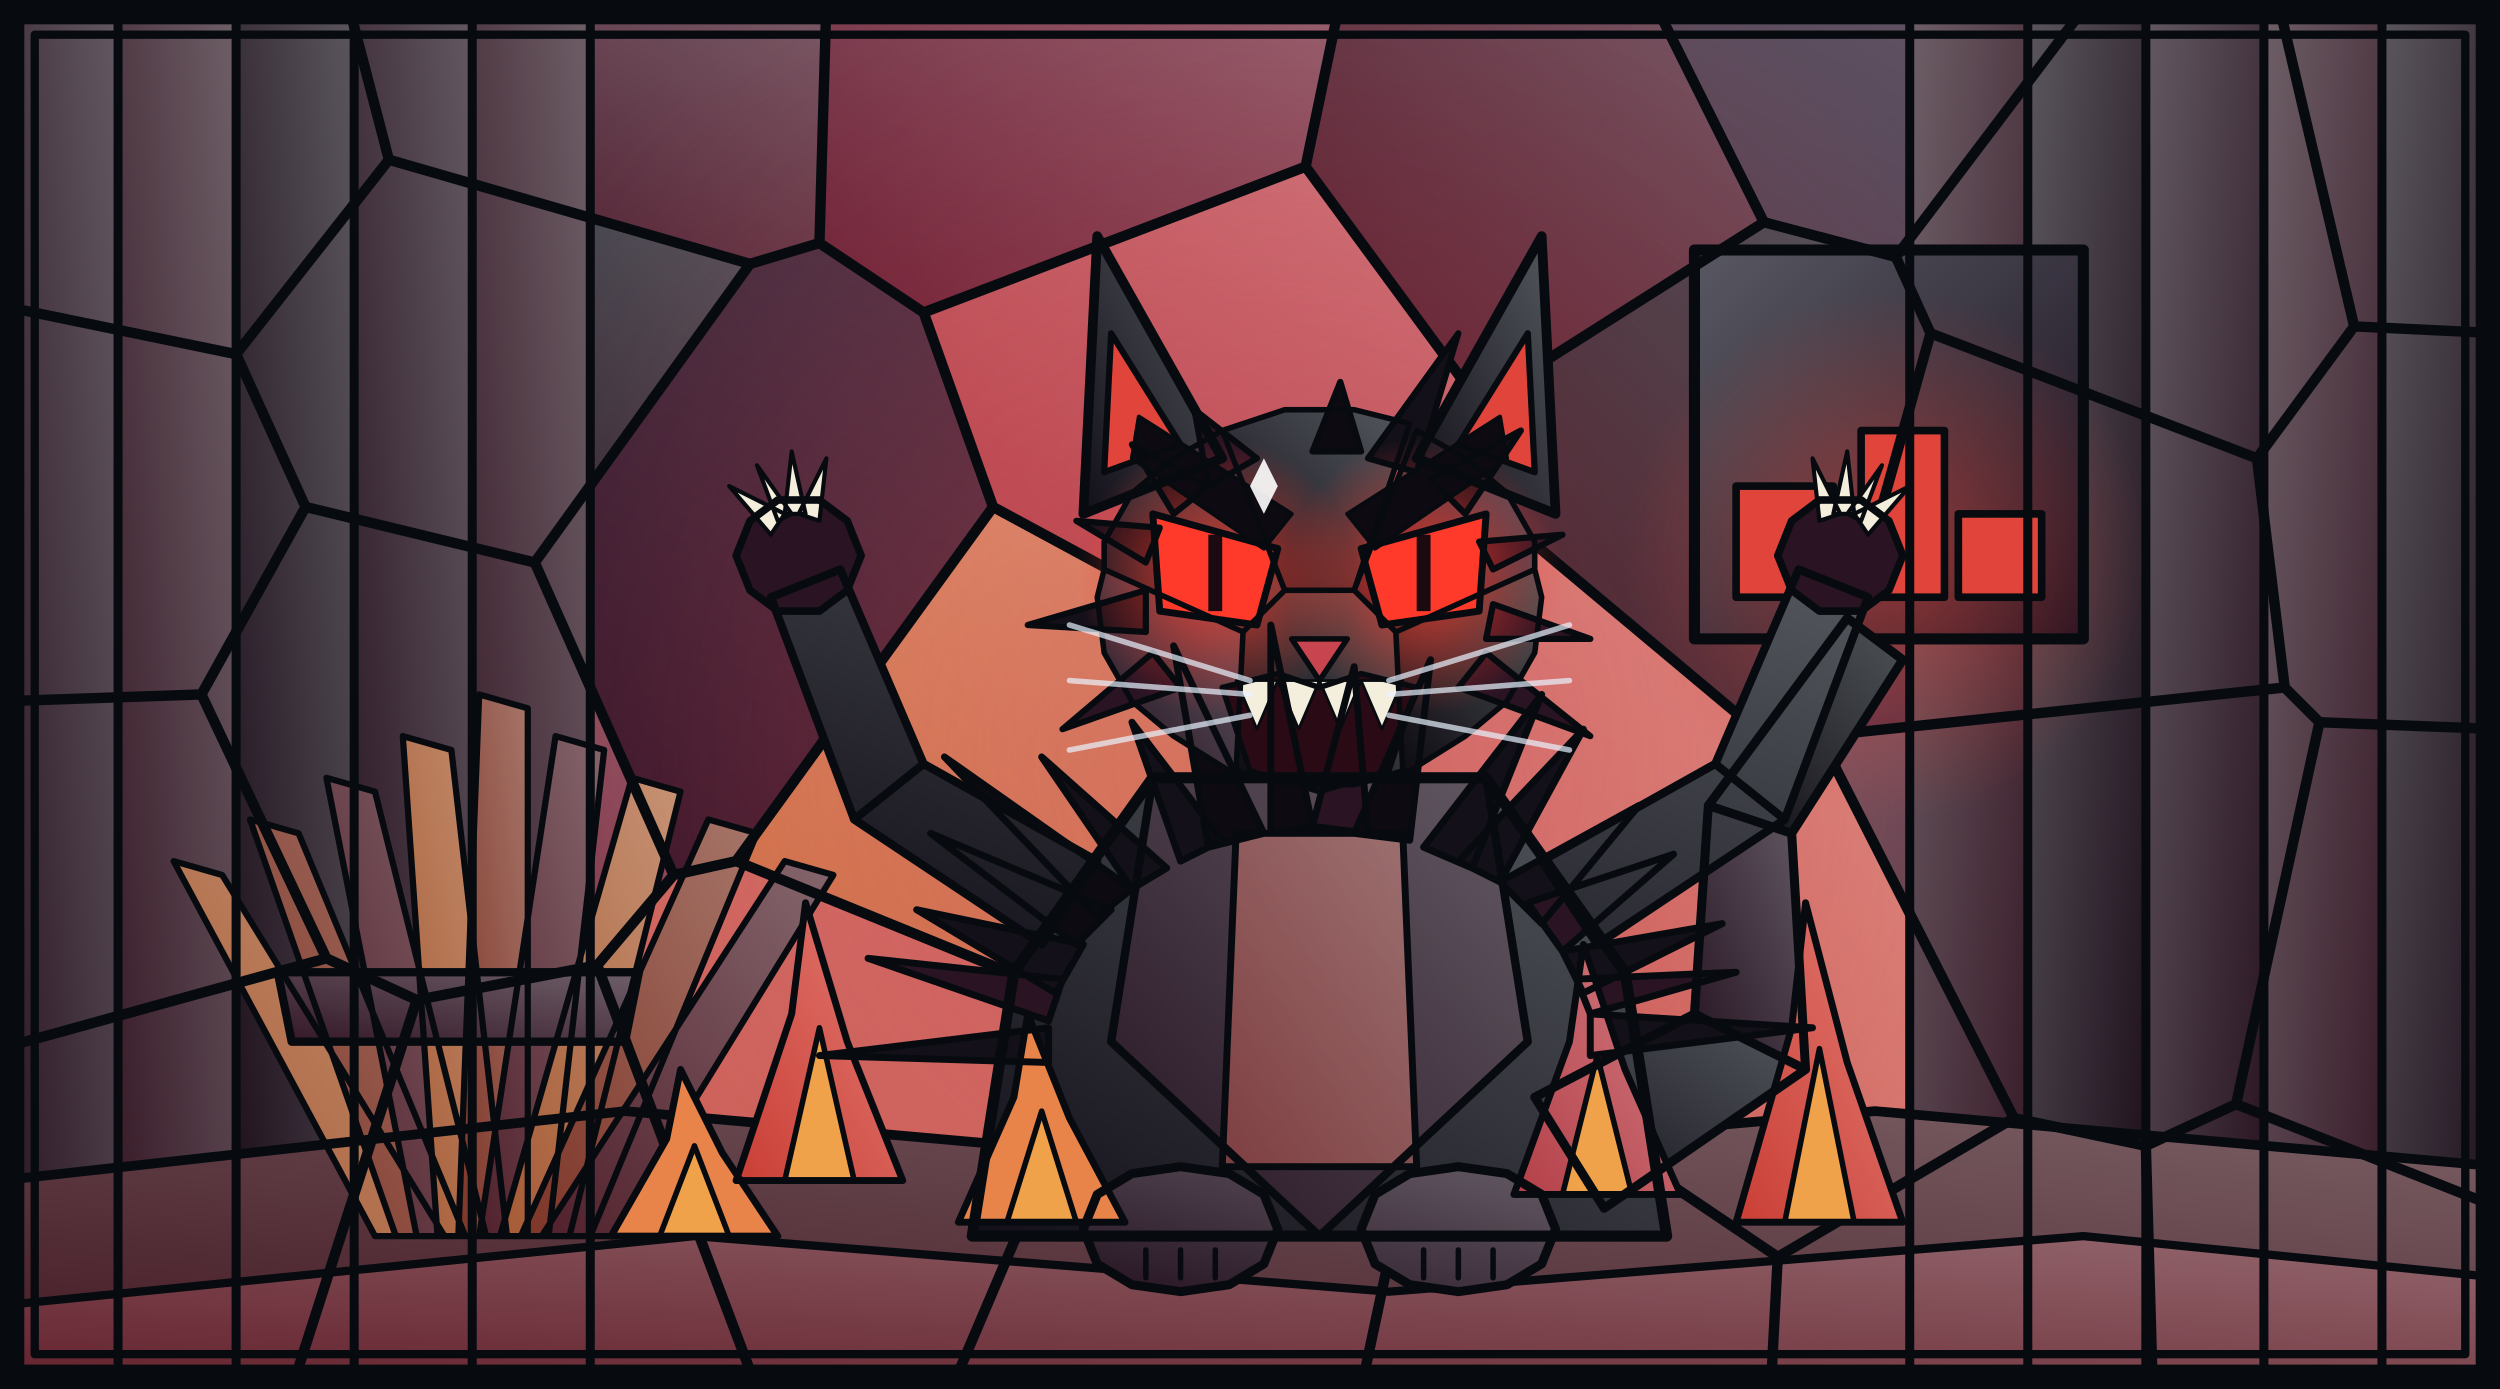
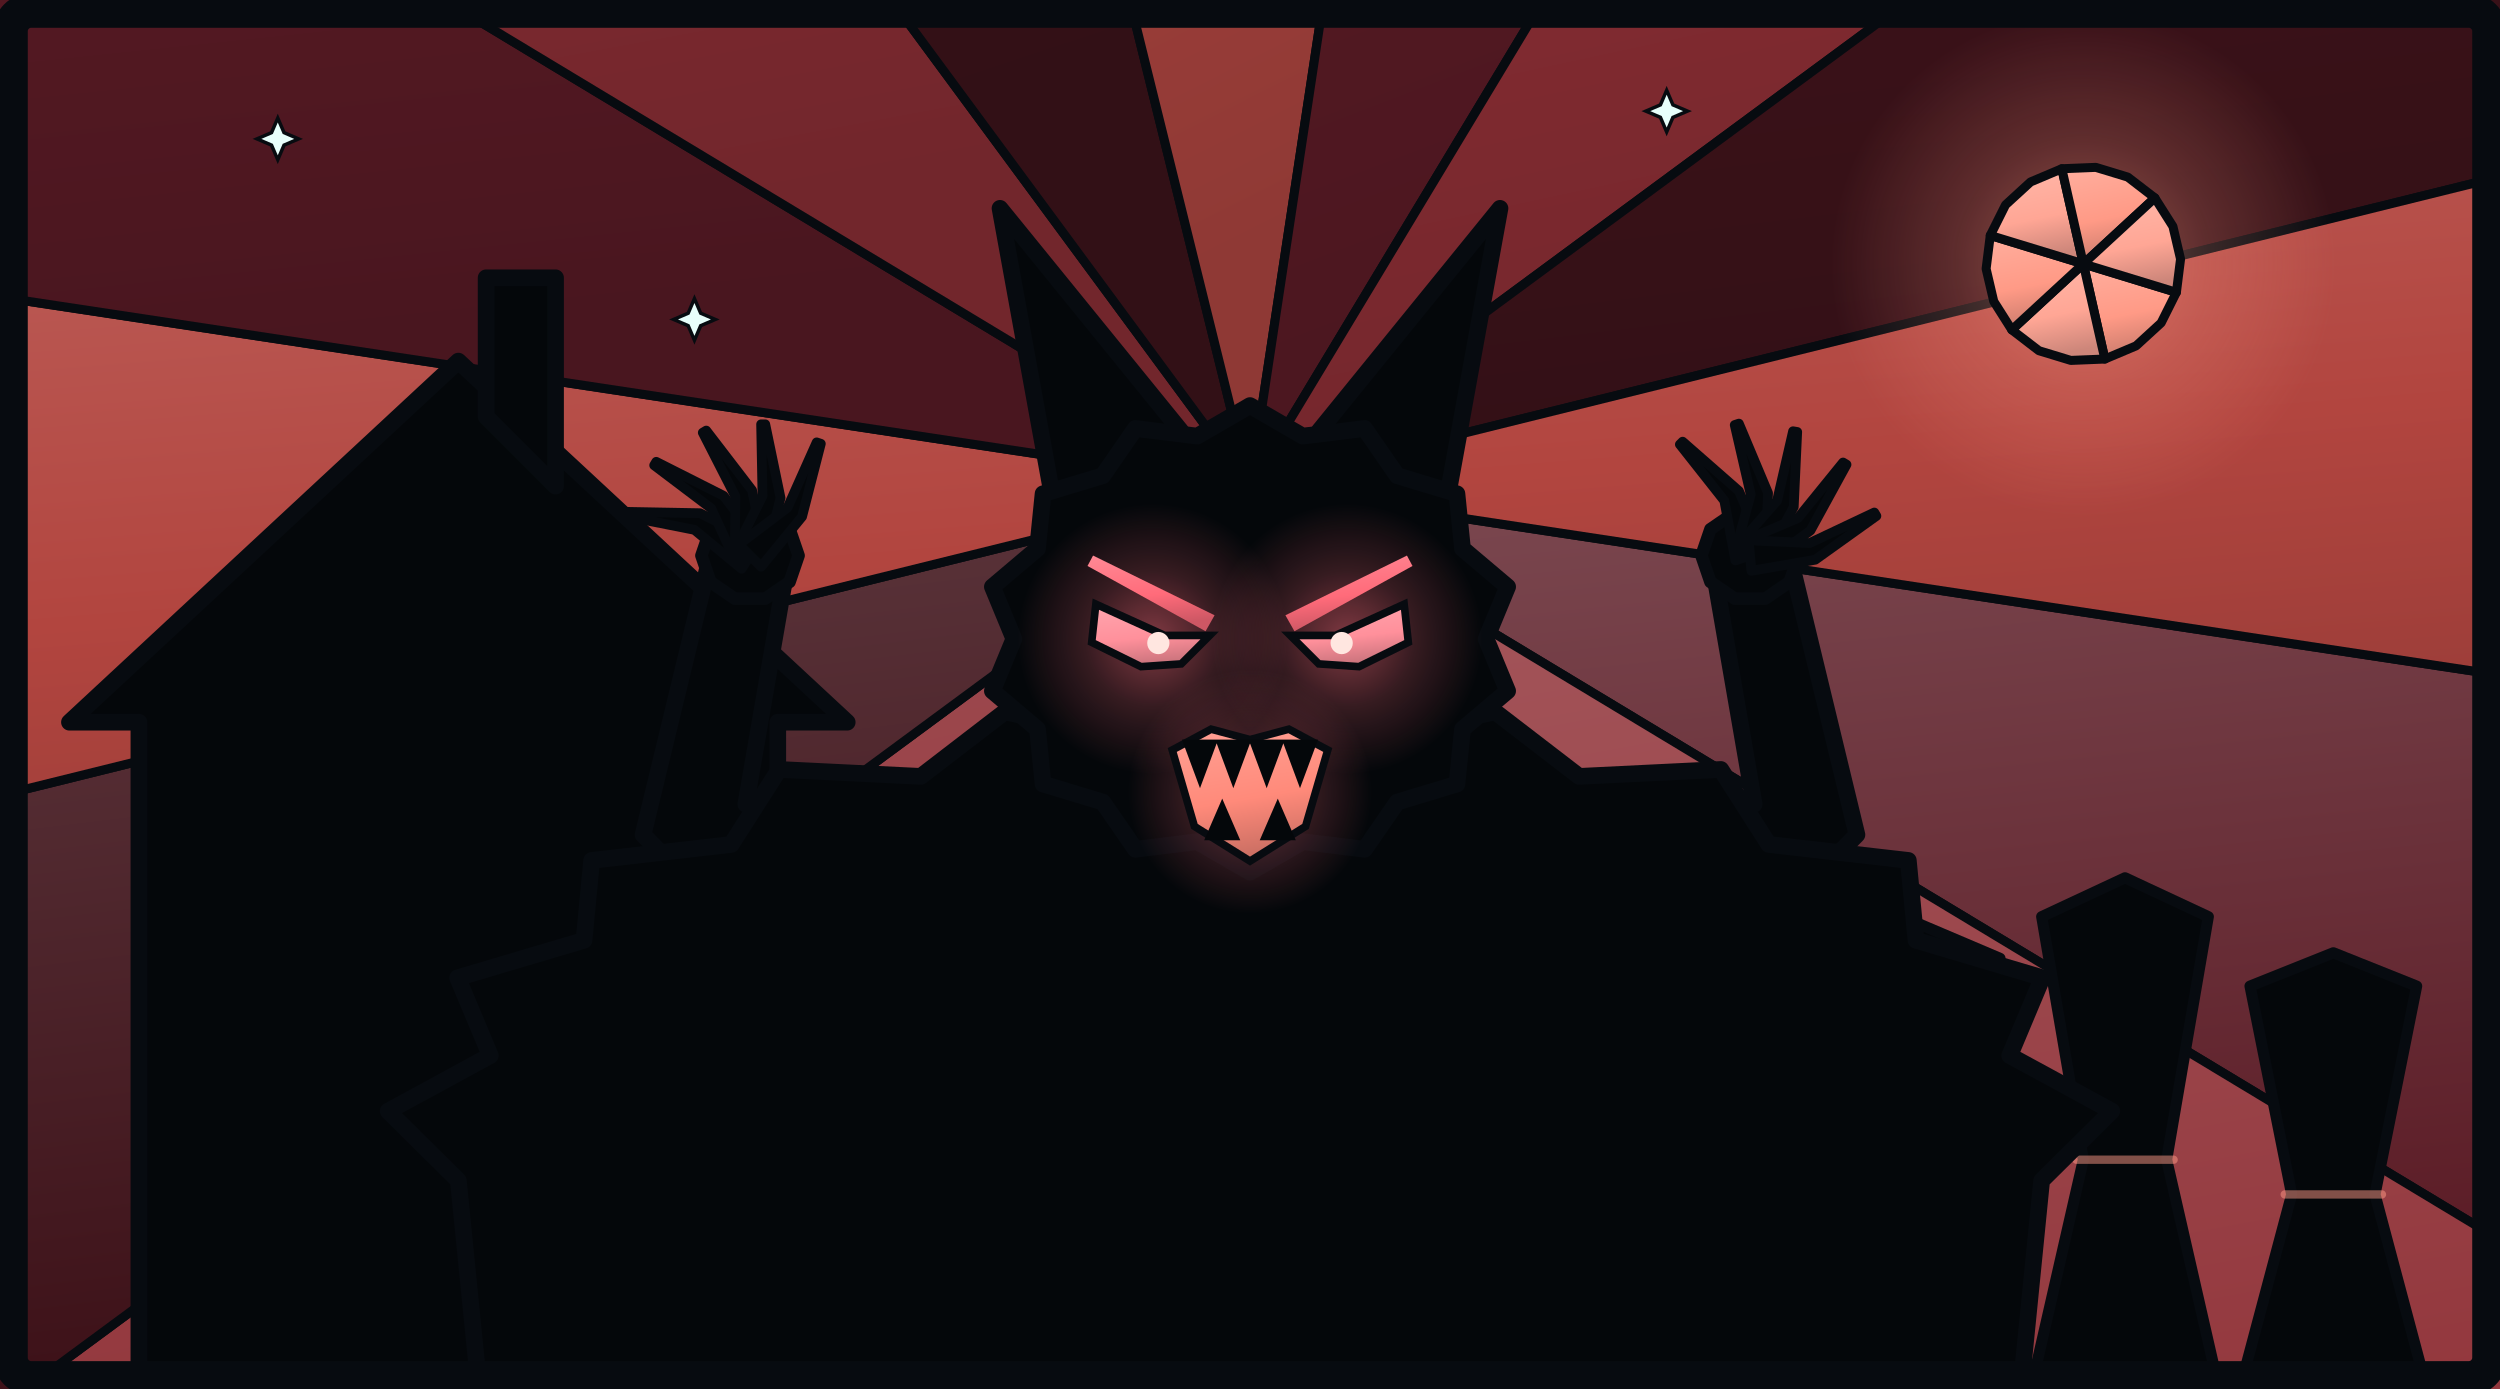
<svg xmlns="http://www.w3.org/2000/svg" viewBox="0 0 360 200">
  <defs>
-     <linearGradient id="o1" x1="0" y1="1" x2="1" y2="0">
-       <stop offset="0" stop-color="#D17844" />
-       <stop offset="1" stop-color="#E8A97F" />
+     <linearGradient id="g1" x1="0" y1="0" x2="0.2" y2="1">
+       <stop offset="0" stop-color="#7B4850" />
+       <stop offset="0.6" stop-color="#5A1A24" />
+       <stop offset="1" stop-color="#49161F" />
    </linearGradient>
-     <linearGradient id="o2" x1="1" y1="1" x2="0" y2="0">
-       <stop offset="0" stop-color="#260D23" />
-       <stop offset="1" stop-color="#635666" />
+     <linearGradient id="g2" x1="0" y1="0" x2="0.2" y2="1">
+       <stop offset="0" stop-color="#A5585D" />
+       <stop offset="0.6" stop-color="#8E2E34" />
+       <stop offset="1" stop-color="#72262C" />
    </linearGradient>
-     <linearGradient id="o3" x1="0" y1="1" x2="1" y2="0">
-       <stop offset="0" stop-color="#431325" />
-       <stop offset="1" stop-color="#795A67" />
+     <linearGradient id="g3" x1="0" y1="0" x2="0.2" y2="1">
+       <stop offset="0" stop-color="#654147" />
+       <stop offset="0.6" stop-color="#3E1219" />
+       <stop offset="1" stop-color="#321016" />
    </linearGradient>
-     <linearGradient id="o4" x1="0" y1="1" x2="1" y2="0">
-       <stop offset="0" stop-color="#631C32" />
-       <stop offset="1" stop-color="#936271" />
+     <linearGradient id="g4" x1="0" y1="0" x2="0.2" y2="1">
+       <stop offset="0" stop-color="#C16A65" />
+       <stop offset="0.6" stop-color="#B2453F" />
+       <stop offset="1" stop-color="#8F3935" />
    </linearGradient>
-     <linearGradient id="o5" x1="1" y1="1" x2="0" y2="0">
-       <stop offset="0" stop-color="#260F1E" />
-       <stop offset="1" stop-color="#635862" />
+     <radialGradient id="g5" cx="300" cy="38" r="36.4" gradientUnits="userSpaceOnUse">
+       <stop offset="0" stop-color="#FF9A86" stop-opacity="0.5" />
+       <stop offset="0.5" stop-color="#FF9A86" stop-opacity="0.2" />
+       <stop offset="1" stop-color="#FF9A86" stop-opacity="0.00" />
+     </radialGradient>
+     <linearGradient id="g6" x1="0" y1="0" x2="0.2" y2="1">
+       <stop offset="0" stop-color="#FFAE9E" />
+       <stop offset="0.6" stop-color="#FF9A86" />
+       <stop offset="1" stop-color="#CD7D6E" />
    </linearGradient>
-     <linearGradient id="o6" x1="0" y1="1" x2="1" y2="0">
-       <stop offset="0" stop-color="#120F1C" />
-       <stop offset="1" stop-color="#545860" />
+     <linearGradient id="g7" x1="0" y1="0" x2="0.2" y2="1">
+       <stop offset="0" stop-color="#FFB8AA" />
+       <stop offset="0.6" stop-color="#FFA695" />
+       <stop offset="1" stop-color="#CD867A" />
    </linearGradient>
-     <linearGradient id="o7" x1="0" y1="1" x2="1" y2="0">
-       <stop offset="0" stop-color="#260F1E" />
-       <stop offset="1" stop-color="#635862" />
+     <radialGradient id="g8" cx="180" cy="196" r="90" gradientUnits="userSpaceOnUse">
+       <stop offset="0" stop-color="#E07A5F" stop-opacity="0.6" />
+       <stop offset="0.5" stop-color="#E07A5F" stop-opacity="0.2" />
+       <stop offset="1" stop-color="#E07A5F" stop-opacity="0.00" />
+     </radialGradient>
+     <linearGradient id="g9" x1="0" y1="0" x2="0.2" y2="1">
+       <stop offset="0" stop-color="#F3A18B" />
+       <stop offset="0.6" stop-color="#F08A6E" />
+       <stop offset="1" stop-color="#C1705A" />
    </linearGradient>
-     <linearGradient id="o8" x1="0" y1="1" x2="1" y2="0">
-       <stop offset="0" stop-color="#260D23" />
-       <stop offset="1" stop-color="#635666" />
+     <linearGradient id="g10" x1="0" y1="0" x2="0.2" y2="1">
+       <stop offset="0" stop-color="#E6777F" />
+       <stop offset="0.6" stop-color="#E0555F" />
+       <stop offset="1" stop-color="#B4454E" />
    </linearGradient>
-     <linearGradient id="o9" x1="0" y1="1" x2="1" y2="0">
-       <stop offset="0" stop-color="#B43F48" />
-       <stop offset="1" stop-color="#D27D83" />
+     <linearGradient id="g11" x1="0" y1="0" x2="0.2" y2="1">
+       <stop offset="0" stop-color="#FFD4B9" />
+       <stop offset="0.6" stop-color="#FFC9A8" />
+       <stop offset="1" stop-color="#CDA289" />
    </linearGradient>
-     <linearGradient id="o10" x1="0" y1="1" x2="1" y2="0">
-       <stop offset="0" stop-color="#CA5C52" />
-       <stop offset="1" stop-color="#E2948A" />
+     <radialGradient id="g12" cx="166" cy="92" r="19.5" gradientUnits="userSpaceOnUse">
+       <stop offset="0" stop-color="#FF6B7A" stop-opacity="0.5" />
+       <stop offset="0.5" stop-color="#FF6B7A" stop-opacity="0.2" />
+       <stop offset="1" stop-color="#FF6B7A" stop-opacity="0.00" />
+     </radialGradient>
+     <linearGradient id="g13" x1="0" y1="0" x2="0.2" y2="1">
+       <stop offset="0" stop-color="#FFA6AF" />
+       <stop offset="0.6" stop-color="#FF909B" />
+       <stop offset="1" stop-color="#CD757E" />
    </linearGradient>
-     <linearGradient id="o11" x1="1" y1="1" x2="0" y2="0">
-       <stop offset="0" stop-color="#351323" />
-       <stop offset="1" stop-color="#6E5A66" />
+     <linearGradient id="g14" x1="0" y1="0" x2="0.2" y2="1">
+       <stop offset="0" stop-color="#FF8995" />
+       <stop offset="0.6" stop-color="#FF6B7A" />
+       <stop offset="1" stop-color="#CD5764" />
    </linearGradient>
-     <linearGradient id="o12" x1="1" y1="1" x2="0" y2="0">
-       <stop offset="0" stop-color="#120F1C" />
-       <stop offset="1" stop-color="#545860" />
-     </linearGradient>
-     <linearGradient id="o13" x1="1" y1="1" x2="0" y2="0">
-       <stop offset="0" stop-color="#431325" />
-       <stop offset="1" stop-color="#795A67" />
-     </linearGradient>
-     <linearGradient id="o14" x1="0" y1="1" x2="1" y2="0">
-       <stop offset="0" stop-color="#351323" />
-       <stop offset="1" stop-color="#6E5A66" />
-     </linearGradient>
-     <radialGradient id="o15" cx="0.5" cy="0.5" r="0.5">
-       <stop offset="0" stop-color="#C8454F" stop-opacity="0.5" />
-       <stop offset="0.55" stop-color="#C8454F" stop-opacity="0.23" />
-       <stop offset="1" stop-color="#C8454F" stop-opacity="0" />
+     <radialGradient id="g15" cx="194" cy="92" r="19.5" gradientUnits="userSpaceOnUse">
+       <stop offset="0" stop-color="#FF6B7A" stop-opacity="0.5" />
+       <stop offset="0.5" stop-color="#FF6B7A" stop-opacity="0.2" />
+       <stop offset="1" stop-color="#FF6B7A" stop-opacity="0.00" />
    </radialGradient>
-     <linearGradient id="o16" x1="0" y1="1" x2="1" y2="0">
-       <stop offset="0" stop-color="#26111E" />
-       <stop offset="1" stop-color="#635962" />
-     </linearGradient>
-     <linearGradient id="o17" x1="0" y1="1" x2="1" y2="0">
-       <stop offset="0" stop-color="#351825" />
-       <stop offset="1" stop-color="#6E5F67" />
-     </linearGradient>
-     <linearGradient id="o18" x1="0" y1="1" x2="1" y2="0">
-       <stop offset="0" stop-color="#1B0D19" />
-       <stop offset="1" stop-color="#5B565E" />
-     </linearGradient>
-     <linearGradient id="o19" x1="1" y1="1" x2="0" y2="0">
-       <stop offset="0" stop-color="#351825" />
-       <stop offset="1" stop-color="#6E5F67" />
-     </linearGradient>
-     <linearGradient id="o20" x1="1" y1="1" x2="0" y2="0">
-       <stop offset="0" stop-color="#1B0D19" />
-       <stop offset="1" stop-color="#5B565E" />
-     </linearGradient>
-     <linearGradient id="o21" x1="1" y1="1" x2="0" y2="0">
-       <stop offset="0" stop-color="#26111E" />
-       <stop offset="1" stop-color="#635962" />
-     </linearGradient>
-     <linearGradient id="o22" x1="1" y1="1" x2="0" y2="0">
-       <stop offset="0" stop-color="#190F1E" />
-       <stop offset="1" stop-color="#585862" />
-     </linearGradient>
-     <radialGradient id="o23" cx="0.5" cy="0.5" r="0.5">
-       <stop offset="0" stop-color="#E0443A" stop-opacity="0.55" />
-       <stop offset="0.55" stop-color="#E0443A" stop-opacity="0.25" />
-       <stop offset="1" stop-color="#E0443A" stop-opacity="0" />
+     <radialGradient id="g16" cx="180" cy="114" r="17.6" gradientUnits="userSpaceOnUse">
+       <stop offset="0" stop-color="#FF6B7A" stop-opacity="0.5" />
+       <stop offset="0.5" stop-color="#FF6B7A" stop-opacity="0.2" />
+       <stop offset="1" stop-color="#FF6B7A" stop-opacity="0.00" />
    </radialGradient>
-     <linearGradient id="o24" x1="0" y1="1" x2="1" y2="0">
-       <stop offset="0" stop-color="#431822" />
-       <stop offset="1" stop-color="#795F64" />
-     </linearGradient>
-     <linearGradient id="o25" x1="0" y1="1" x2="1" y2="0">
-       <stop offset="0" stop-color="#63212C" />
-       <stop offset="1" stop-color="#93666D" />
-     </linearGradient>
-     <linearGradient id="o26" x1="0" y1="1" x2="1" y2="0">
-       <stop offset="0" stop-color="#A65B35" />
-       <stop offset="1" stop-color="#C69274" />
-     </linearGradient>
-     <linearGradient id="o27" x1="0" y1="1" x2="1" y2="0">
-       <stop offset="0" stop-color="#7D3527" />
-       <stop offset="1" stop-color="#A67569" />
-     </linearGradient>
-     <linearGradient id="o28" x1="0" y1="1" x2="1" y2="0">
-       <stop offset="0" stop-color="#51212C" />
-       <stop offset="1" stop-color="#85666D" />
-     </linearGradient>
-     <linearGradient id="o29" x1="0" y1="1" x2="1" y2="0">
-       <stop offset="0" stop-color="#351827" />
-       <stop offset="1" stop-color="#6E5F69" />
-     </linearGradient>
-     <linearGradient id="o30" x1="0" y1="1" x2="1" y2="0">
-       <stop offset="0" stop-color="#120F19" />
-       <stop offset="1" stop-color="#54585E" />
-     </linearGradient>
-     <linearGradient id="o31" x1="0" y1="1" x2="1" y2="0">
-       <stop offset="0" stop-color="#261322" />
-       <stop offset="1" stop-color="#635A64" />
-     </linearGradient>
-     <linearGradient id="o32" x1="0" y1="1" x2="1" y2="0">
-       <stop offset="0" stop-color="#0D0A11" />
-       <stop offset="1" stop-color="#4F5458" />
-     </linearGradient>
-     <radialGradient id="o33" cx="0.5" cy="0.5" r="0.5">
-       <stop offset="0" stop-color="#FF3A2A" stop-opacity="0.8" />
-       <stop offset="0.55" stop-color="#FF3A2A" stop-opacity="0.36" />
-       <stop offset="1" stop-color="#FF3A2A" stop-opacity="0" />
-     </radialGradient>
-     <linearGradient id="o34" x1="0" y1="1" x2="1" y2="0">
-       <stop offset="0" stop-color="#CA3E35" />
-       <stop offset="1" stop-color="#E27C74" />
+     <linearGradient id="g17" x1="0" y1="0" x2="0.2" y2="1">
+       <stop offset="0" stop-color="#FFA195" />
+       <stop offset="0.6" stop-color="#FF8A7A" />
+       <stop offset="1" stop-color="#CD7064" />
    </linearGradient>
  </defs>
-   <rect width="360" height="200" fill="#070B10" />
-   <path fill="url(#o1)" d="M160,146 106,124 143,73 180,93 180,139Z" />
-   <path fill="url(#o2)" d="M301,0 328,0 339,47 325,66 278,48 273,37Z" />
-   <path fill="url(#o3)" d="M50,0 119,0 118,35 108,38 56,23Z" />
-   <path fill="url(#o4)" d="M47,138 29,100 44,73 77,81 97,126 86,139 60,144Z" />
-   <path fill="url(#o5)" d="M360,105 360,174 322,159 334,104Z" />
-   <path fill="url(#o6)" d="M278,48 262,105 254,106 211,70 213,58 254,32 273,37Z" />
-   <path fill="url(#o7)" d="M42,200 0,200 0,151 47,138 60,144Z" />
-   <path fill="url(#o3)" d="M193,0 238,0 254,32 213,58 188,24Z" />
-   <path fill="url(#o8)" d="M0,0 50,0 56,23 34,51 0,44Z" />
-   <path fill="url(#o9)" d="M255,200 196,200 206,153 213,152 256,181Z" />
-   <path fill="url(#o8)" d="M44,73 29,100 0,101 0,44 34,51Z" />
-   <path fill="url(#o1)" d="M206,153 196,200 137,200 160,146 180,139Z" />
-   <path fill="url(#o6)" d="M56,23 108,38 77,81 44,73 34,51Z" />
-   <path fill="url(#o4)" d="M119,0 193,0 188,24 133,45 118,35Z" />
-   <path fill="url(#o10)" d="M262,106 290,161 256,181 213,152 254,106 262,105Z" />
-   <path fill="url(#o11)" d="M290,161 262,106 329,99 334,104 322,159 309,165Z" />
-   <path fill="url(#o10)" d="M211,70 254,106 213,152 206,153 180,139 180,93ZM160,146 137,200 109,200 86,139 97,126 106,124Z" />
-   <path fill="url(#o12)" d="M360,48 360,105 334,104 329,99 325,66 339,47Z" />
-   <path fill="url(#o9)" d="M133,45 188,24 213,58 211,70 180,93 143,73Z" />
-   <path fill="url(#o8)" d="M143,73 106,124 97,126 77,81 108,38 118,35 133,45ZM238,0 301,0 273,37 254,32Z" />
-   <path fill="url(#o13)" d="M360,174 360,200 310,200 309,165 322,159ZM309,165 310,200 255,200 256,181 290,161Z" />
-   <path fill="url(#o8)" d="M0,151 0,101 29,100 47,138Z" />
-   <path fill="url(#o14)" d="M109,200 42,200 60,144 86,139Z" />
-   <path fill="url(#o12)" d="M328,0 360,0 360,48 339,47Z" />
-   <path fill="url(#o2)" d="M278,48 325,66 329,99 262,106 262,105Z" />
-   <circle cx="180" cy="110" r="130" fill="url(#o15)" />
-   <path fill="url(#o16)" d="M0,0 17,0 17,200 0,200Z" />
-   <path fill="url(#o17)" d="M17,0 34,0 34,200 17,200Z" />
-   <path fill="url(#o18)" d="M34,0 51,0 51,200 34,200Z" />
-   <path fill="url(#o16)" d="M51,0 68,0 68,200 51,200Z" />
-   <path fill="url(#o17)" d="M68,0 85,0 85,200 68,200Z" />
-   <path fill="url(#o19)" d="M275,0 292,0 292,200 275,200Z" />
-   <path fill="url(#o20)" d="M292,0 309,0 309,200 292,200Z" />
-   <path fill="url(#o21)" d="M309,0 326,0 326,200 309,200Z" />
-   <path fill="url(#o19)" d="M326,0 343,0 343,200 326,200Z" />
-   <path fill="url(#o20)" d="M343,0 360,0 360,200 343,200Z" />
-   <path fill="url(#o22)" d="M244,36 300,36 300,92 244,92Z" />
-   <path fill="#E0443A" d="M250,70 264,70 264,86 250,86ZM268,62 280,62 280,86 268,86ZM282,74 294,74 294,86 282,86Z" />
-   <circle cx="272" cy="80" r="38" fill="url(#o23)" />
-   <path fill="url(#o24)" d="M0,170 90,160 180,168 270,160 360,168 360,200 0,200Z" />
-   <path fill="url(#o25)" d="M0,188 100,178 200,186 300,178 360,184 360,200 0,200Z" />
-   <path fill="url(#o26)" d="M54,178 25,124 32,126 64,178Z" />
-   <path fill="url(#o27)" d="M57,178 36,118 43,120 67,178Z" />
-   <path fill="url(#o28)" d="M60,178 47,112 54,114 70,178Z" />
-   <path fill="url(#o26)" d="M63,178 58,106 65,108 73,178Z" />
-   <path fill="url(#o27)" d="M66,178 69,100 76,102 76,178Z" />
-   <path fill="url(#o28)" d="M69,178 80,106 87,108 79,178Z" />
-   <path fill="url(#o26)" d="M72,178 91,112 98,114 82,178Z" />
-   <path fill="url(#o27)" d="M75,178 102,118 109,120 85,178Z" />
-   <path fill="url(#o28)" d="M78,178 113,124 120,126 88,178Z" />
-   <path fill="url(#o29)" d="M40,140 92,140 90,150 42,150Z" />
-   <path d="M160,146 106,124 143,73 180,93 180,139ZM301,0 328,0 339,47 325,66 278,48 273,37ZM50,0 119,0 118,35 108,38 56,23ZM47,138 29,100 44,73 77,81 97,126 86,139 60,144ZM360,105 360,174 322,159 334,104ZM278,48 262,105 254,106 211,70 213,58 254,32 273,37ZM42,200 0,200 0,151 47,138 60,144ZM193,0 238,0 254,32 213,58 188,24ZM0,0 50,0 56,23 34,51 0,44ZM255,200 196,200 206,153 213,152 256,181ZM44,73 29,100 0,101 0,44 34,51ZM206,153 196,200 137,200 160,146 180,139ZM56,23 108,38 77,81 44,73 34,51ZM119,0 193,0 188,24 133,45 118,35ZM262,106 290,161 256,181 213,152 254,106 262,105ZM290,161 262,106 329,99 334,104 322,159 309,165ZM211,70 254,106 213,152 206,153 180,139 180,93ZM160,146 137,200 109,200 86,139 97,126 106,124ZM360,48 360,105 334,104 329,99 325,66 339,47ZM133,45 188,24 213,58 211,70 180,93 143,73ZM143,73 106,124 97,126 77,81 108,38 118,35 133,45ZM238,0 301,0 273,37 254,32ZM360,174 360,200 310,200 309,165 322,159ZM309,165 310,200 255,200 256,181 290,161ZM0,151 0,101 29,100 47,138ZM109,200 42,200 60,144 86,139ZM328,0 360,0 360,48 339,47ZM278,48 325,66 329,99 262,106 262,105Z" fill="none" stroke="#070B10" stroke-width="1.5" stroke-linejoin="round" stroke-linecap="round" />
-   <path d="M0,0 17,0 17,200 0,200ZM17,0 34,0 34,200 17,200ZM34,0 51,0 51,200 34,200ZM51,0 68,0 68,200 51,200ZM68,0 85,0 85,200 68,200ZM275,0 292,0 292,200 275,200ZM292,0 309,0 309,200 292,200ZM309,0 326,0 326,200 309,200ZM326,0 343,0 343,200 326,200ZM343,0 360,0 360,200 343,200Z" fill="none" stroke="#070B10" stroke-width="1.3" stroke-linejoin="round" stroke-linecap="round" />
-   <path d="M244,36 300,36 300,92 244,92Z" fill="none" stroke="#070B10" stroke-width="1.6" stroke-linejoin="round" stroke-linecap="round" />
-   <path d="M250,70 264,70 264,86 250,86ZM268,62 280,62 280,86 268,86ZM282,74 294,74 294,86 282,86Z" fill="none" stroke="#070B10" stroke-width="1.1" stroke-linejoin="round" stroke-linecap="round" />
-   <path d="M0,170 90,160 180,168 270,160 360,168 360,200 0,200Z" fill="none" stroke="#070B10" stroke-width="1.4" stroke-linejoin="round" stroke-linecap="round" />
-   <path d="M0,188 100,178 200,186 300,178 360,184 360,200 0,200ZM40,140 92,140 90,150 42,150Z" fill="none" stroke="#070B10" stroke-width="1.2" stroke-linejoin="round" stroke-linecap="round" />
-   <path d="M54,178 25,124 32,126 64,178ZM57,178 36,118 43,120 67,178ZM60,178 47,112 54,114 70,178ZM63,178 58,106 65,108 73,178ZM66,178 69,100 76,102 76,178ZM69,178 80,106 87,108 79,178ZM72,178 91,112 98,114 82,178ZM75,178 102,118 109,120 85,178ZM78,178 113,124 120,126 88,178Z" fill="none" stroke="#070B10" stroke-width="0.9" stroke-linejoin="round" stroke-linecap="round" />
-   <path fill="url(#o30)" d="M231,174 260,154 244,146 221,158Z" />
-   <path fill="url(#o31)" d="M260,154 258,120 246,116 244,146Z" />
-   <path fill="url(#o32)" d="M258,120 274,95 266,89 246,116Z" />
-   <path fill="url(#o30)" d="M140,178 146,140 166,112 214,112 234,140 240,178Z" />
-   <path fill="url(#o31)" d="M166,112 214,112 220,150 190,178 160,150Z" />
-   <path fill="url(#o10)" opacity="0.5" d="M178,120 202,120 204,168 176,168Z" />
-   <path fill="#14101A" d="M151,153 118,152 151,148Z" />
-   <path fill="#2A1424" d="M151,147 125,138 153,141Z" />
-   <path fill="#14101A" d="M152,143 132,131 156,136Z" />
-   <path fill="#0E0A12" d="M155,136 134,120 160,131ZM158,132 136,109 163,128Z" />
-   <path fill="#14101A" d="M163,128 150,109 168,125ZM170,124 163,104 176,121Z" />
-   <path fill="#0E0A12" d="M174,122 169,93 182,120ZM183,120 183,90 189,119Z" />
-   <path fill="#2A1424" d="M189,119 195,96 197,120Z" />
-   <path fill="#0E0A12" d="M195,120 206,95 203,121Z" />
-   <path fill="#14101A" d="M205,122 222,100 212,125ZM210,124 228,105 216,127ZM216,127 236,116 222,133Z" />
-   <path fill="#2A1424" d="M220,130 241,123 225,137Z" />
-   <path fill="#14101A" d="M225,137 248,133 228,143Z" />
-   <path fill="#2A1424" d="M227,141 250,140 229,146Z" />
-   <path fill="#14101A" d="M229,146 261,148 229,152Z" />
-   <path fill="url(#o31)" d="M184,177 182,182 177,185 170,186 163,185 158,182 156,177 158,172 163,169 170,168 177,169 182,172ZM224,177 222,182 217,185 210,186 203,185 198,182 196,177 198,172 203,169 210,168 217,169 222,172Z" />
-   <path fill="url(#o30)" d="M230,136 257,118 247,110 222,124ZM257,118 269,86 259,82 247,110ZM158,124 133,110 123,118 150,136ZM133,110 121,82 111,86 123,118Z" />
-   <path fill="#2A1424" d="M124,80 122,85 118,88 112,88 108,85 106,80 108,75 112,72 118,72 122,75Z" />
-   <path fill="#F4EEDC" d="M113,74 105,70 111,77ZM114,74 109,67 112,75ZM116,74 114,65 113,74ZM118,75 119,66 115,74Z" />
-   <path fill="#2A1424" d="M274,80 272,85 268,88 262,88 258,85 256,80 258,75 262,72 268,72 272,75Z" />
-   <path fill="#F4EEDC" d="M265,74 261,66 262,75ZM267,74 266,65 264,74ZM268,75 271,67 266,74ZM269,77 275,70 267,74Z" />
-   <path fill="url(#o30)" d="M179,91 159,82 159,78 163,71 169,66 176,62 185,85Z" />
-   <path fill="url(#o31)" d="M204,62 211,66 217,71 221,78 221,82 201,91 195,85Z" />
-   <path fill="url(#o32)" d="M202,111 195,113 185,113 178,111 179,91 185,85 195,85 201,91Z" />
-   <path fill="url(#o30)" d="M185,85 176,62 185,59 195,59 203,61 195,85Z" />
-   <path fill="url(#o31)" d="M178,111 177,111 169,106 163,101 159,94 158,86 159,82 179,91Z" />
-   <path fill="url(#o32)" d="M222,86 221,94 217,101 211,106 203,111 202,111 201,91 221,82Z" />
-   <path fill="url(#o30)" d="M176,66 158,34 156,74Z" />
-   <path fill="#E0443A" d="M170,64 160,48 159,68Z" />
-   <path fill="url(#o30)" d="M204,66 222,34 224,74Z" />
-   <path fill="#E0443A" d="M210,64 220,48 221,68Z" />
-   <path fill="#2A1424" d="M170,99 153,105 166,94Z" />
-   <path fill="#14101A" d="M165,91 148,90 165,85ZM165,81 155,75 167,76ZM169,74 163,64 174,70Z" />
-   <path fill="#2A1424" d="M174,70 172,59 181,66Z" />
-   <path fill="#0E0A12" d="M189,65 193,55 196,65Z" />
-   <path fill="#14101A" d="M197,66 210,48 204,68ZM206,69 219,62 211,74Z" />
-   <path fill="#2A1424" d="M213,78 225,77 215,82ZM215,87 229,92 214,92ZM214,94 229,106 210,99Z" />
-   <circle cx="175" cy="83" r="20" fill="url(#o33)" />
-   <path fill="#FF3A2A" d="M184,79 166,74 167,88 181,90Z" />
-   <path fill="#1B0A10" d="M174,77 176,77 176,88 174,88Z" />
-   <circle cx="205" cy="83" r="20" fill="url(#o33)" />
-   <path fill="#FF3A2A" d="M196,79 214,74 213,88 199,90Z" />
-   <path fill="#1B0A10" d="M204,77 206,77 206,88 204,88Z" />
-   <path fill="#0E0A12" d="M186,74 164,60 163,66 182,79ZM194,74 216,60 217,66 198,79Z" />
-   <path fill="#C8454F" d="M186,92 194,92 190,98Z" />
-   <path fill="#2A0A14" d="M176,99 184,97 190,99 196,97 204,99 200,111 190,114 180,111Z" />
-   <path fill="#F4EEDC" d="M178,98 181,105 184,98ZM184,98 187,105 190,98ZM190,98 193,105 196,98ZM196,98 199,105 202,98Z" />
-   <path fill="url(#o34)" d="M106,170 114,146 116,130 122,150 130,170Z" />
-   <path fill="#F0A24A" d="M113,170 118,148 123,170Z" />
-   <path fill="#E8844A" d="M138,176 146,158 148,146 154,161 162,176Z" />
-   <path fill="#F0A24A" d="M145,176 150,160 155,176Z" />
-   <path fill="url(#o9)" d="M218,172 226,150 228,136 234,154 242,172Z" />
-   <path fill="#F0A24A" d="M225,172 230,152 235,172Z" />
-   <path fill="url(#o34)" d="M250,176 258,148 260,130 266,153 274,176Z" />
-   <path fill="#F0A24A" d="M257,176 262,151 267,176Z" />
-   <path fill="#E8844A" d="M88,178 96,164 98,154 104,166 112,178Z" />
-   <path fill="#F0A24A" d="M95,178 100,165 105,178Z" />
-   <path d="M231,174 260,154 244,146 221,158ZM260,154 258,120 246,116 244,146ZM258,120 274,95 266,89 246,116ZM184,177 182,182 177,185 170,186 163,185 158,182 156,177 158,172 163,169 170,168 177,169 182,172ZM224,177 222,182 217,185 210,186 203,185 198,182 196,177 198,172 203,169 210,168 217,169 222,172Z" fill="none" stroke="#070B10" stroke-width="1.3" stroke-linejoin="round" stroke-linecap="round" />
-   <path d="M140,178 146,140 166,112 214,112 234,140 240,178Z" fill="none" stroke="#070B10" stroke-width="1.6" stroke-linejoin="round" stroke-linecap="round" />
-   <path d="M166,112 214,112 220,150 190,178 160,150ZM230,136 257,118 247,110 222,124ZM257,118 269,86 259,82 247,110ZM158,124 133,110 123,118 150,136ZM133,110 121,82 111,86 123,118ZM5,5 355,5 355,195 5,195Z" fill="none" stroke="#070B10" stroke-width="1.2" stroke-linejoin="round" stroke-linecap="round" />
-   <path d="M178,120 202,120 204,168 176,168ZM151,153 118,152 151,148ZM151,147 125,138 153,141ZM152,143 132,131 156,136ZM155,136 134,120 160,131ZM158,132 136,109 163,128ZM163,128 150,109 168,125ZM170,124 163,104 176,121ZM174,122 169,93 182,120ZM183,120 183,90 189,119ZM189,119 195,96 197,120ZM195,120 206,95 203,121ZM205,122 222,100 212,125ZM210,124 228,105 216,127ZM216,127 236,116 222,133ZM220,130 241,123 225,137ZM225,137 248,133 228,143ZM227,141 250,140 229,146ZM229,146 261,148 229,152ZM184,79 166,74 167,88 181,90ZM196,79 214,74 213,88 199,90ZM106,170 114,146 116,130 122,150 130,170ZM138,176 146,158 148,146 154,161 162,176ZM218,172 226,150 228,136 234,154 242,172ZM250,176 258,148 260,130 266,153 274,176ZM88,178 96,164 98,154 104,166 112,178Z" fill="none" stroke="#070B10" stroke-width="1" stroke-linejoin="round" stroke-linecap="round" />
-   <path d="M165,180 165,184M170,180 170,184M175,180 175,184M205,180 205,184M210,180 210,184M215,180 215,184M179,91 159,82 159,78 163,71 169,66 176,62 185,85ZM204,62 211,66 217,71 221,78 221,82 201,91 195,85ZM202,111 195,113 185,113 178,111 179,91 185,85 195,85 201,91ZM185,85 176,62 185,59 195,59 203,61 195,85ZM178,111 177,111 169,106 163,101 159,94 158,86 159,82 179,91ZM222,86 221,94 217,101 211,106 203,111 202,111 201,91 221,82ZM186,92 194,92 190,98ZM176,99 184,97 190,99 196,97 204,99 200,111 190,114 180,111ZM113,170 118,148 123,170ZM145,176 150,160 155,176ZM225,172 230,152 235,172ZM257,176 262,151 267,176ZM95,178 100,165 105,178Z" fill="none" stroke="#070B10" stroke-width="0.8" stroke-linejoin="round" stroke-linecap="round" />
-   <path d="M124,80 122,85 118,88 112,88 108,85 106,80 108,75 112,72 118,72 122,75ZM274,80 272,85 268,88 262,88 258,85 256,80 258,75 262,72 268,72 272,75Z" fill="none" stroke="#070B10" stroke-width="1.1" stroke-linejoin="round" stroke-linecap="round" />
-   <path d="M113,74 105,70 111,77ZM114,74 109,67 112,75ZM116,74 114,65 113,74ZM118,75 119,66 115,74ZM265,74 261,66 262,75ZM267,74 266,65 264,74ZM268,75 271,67 266,74ZM269,77 275,70 267,74ZM186,74 164,60 163,66 182,79ZM194,74 216,60 217,66 198,79Z" fill="none" stroke="#070B10" stroke-width="0.6" stroke-linejoin="round" stroke-linecap="round" />
-   <path d="M176,66 158,34 156,74ZM204,66 222,34 224,74Z" fill="none" stroke="#070B10" stroke-width="1.4" stroke-linejoin="round" stroke-linecap="round" />
-   <path d="M170,64 160,48 159,68ZM210,64 220,48 221,68ZM170,99 153,105 166,94ZM165,91 148,90 165,85ZM165,81 155,75 167,76ZM169,74 163,64 174,70ZM174,70 172,59 181,66ZM189,65 193,55 196,65ZM197,66 210,48 204,68ZM206,69 219,62 211,74ZM213,78 225,77 215,82ZM215,87 229,92 214,92ZM214,94 229,106 210,99Z" fill="none" stroke="#070B10" stroke-width="0.9" stroke-linejoin="round" stroke-linecap="round" />
-   <path d="M178,98 181,105 184,98ZM184,98 187,105 190,98ZM190,98 193,105 196,98ZM196,98 199,105 202,98Z" fill="none" stroke="#070B10" stroke-width="0.4" stroke-linejoin="round" stroke-linecap="round" />
-   <path d="M0,0 360,0 360,200 0,200Z" fill="none" stroke="#070B10" stroke-width="7" stroke-linejoin="round" stroke-linecap="round" />
-   <path fill="#FFFFFF" opacity="0.9" d="M182,66 184,70 182,74 180,70Z" />
-   <path d="M180,98 154,90M180,100 154,98M180,103 154,108M200,98 226,90M200,100 226,98M200,103 226,108" fill="none" stroke="#E8F4FF" stroke-width="0.8" opacity="0.7" stroke-linecap="round" stroke-linejoin="round" />
+   <rect fill="#070B10" />
+   <path d="M180,70 595.3,132.8 539.7,286.9Z" fill="url(#g1)" stroke="#070B10" stroke-width="1.3" />
+   <path d="M180,70 539.7,286.9 429.3,408Z" fill="url(#g2)" stroke="#070B10" stroke-width="1.3" />
+   <path d="M180,70 429.3,408 280.9,477.7Z" fill="url(#g3)" stroke="#070B10" stroke-width="1.3" />
+   <path d="M180,70 280.9,477.7 117.2,485.3Z" fill="url(#g4)" stroke="#070B10" stroke-width="1.3" />
+   <path d="M180,70 117.2,485.3 -36.9,429.7Z" fill="url(#g1)" stroke="#070B10" stroke-width="1.3" />
+   <path d="M180,70 -36.9,429.7 -158,319.3Z" fill="url(#g2)" stroke="#070B10" stroke-width="1.3" />
+   <path d="M180,70 -158,319.3 -227.7,170.9Z" fill="url(#g3)" stroke="#070B10" stroke-width="1.3" />
+   <path d="M180,70 -227.7,170.9 -235.3,7.2Z" fill="url(#g4)" stroke="#070B10" stroke-width="1.3" />
+   <path d="M180,70 -235.3,7.2 -179.7,-146.9Z" fill="url(#g1)" stroke="#070B10" stroke-width="1.3" />
+   <path d="M180,70 -179.7,-146.9 -69.3,-268Z" fill="url(#g2)" stroke="#070B10" stroke-width="1.3" />
+   <path d="M180,70 -69.3,-268 79.1,-337.7Z" fill="url(#g3)" stroke="#070B10" stroke-width="1.3" />
+   <path d="M180,70 79.1,-337.7 242.8,-345.3Z" fill="url(#g4)" stroke="#070B10" stroke-width="1.3" />
+   <path d="M180,70 242.8,-345.3 396.9,-289.7Z" fill="url(#g1)" stroke="#070B10" stroke-width="1.3" />
+   <path d="M180,70 396.9,-289.7 518,-179.3Z" fill="url(#g2)" stroke="#070B10" stroke-width="1.3" />
+   <path d="M180,70 518,-179.3 587.7,-30.9Z" fill="url(#g3)" stroke="#070B10" stroke-width="1.3" />
+   <path d="M180,70 587.7,-30.9 595.3,132.8Z" fill="url(#g4)" stroke="#070B10" stroke-width="1.3" />
+   <circle cx="300" cy="38" r="36.4" fill="url(#g5)" />
+   <path d="M300,38 313.4,42.1 311.2,46.5 307.6,49.8 303.1,51.7Z" fill="url(#g6)" stroke="#070B10" stroke-width="1.3" stroke-linejoin="round" />
+   <path d="M300,38 303.1,51.7 298.2,51.9 293.6,50.5 289.7,47.5Z" fill="url(#g7)" stroke="#070B10" stroke-width="1.3" stroke-linejoin="round" />
+   <path d="M300,38 289.7,47.5 287.1,43.4 286,38.7 286.6,33.9Z" fill="url(#g6)" stroke="#070B10" stroke-width="1.3" stroke-linejoin="round" />
+   <path d="M300,38 286.6,33.9 288.8,29.5 292.4,26.2 296.9,24.3Z" fill="url(#g7)" stroke="#070B10" stroke-width="1.3" stroke-linejoin="round" />
+   <path d="M300,38 296.9,24.3 301.8,24.1 306.4,25.5 310.3,28.5Z" fill="url(#g6)" stroke="#070B10" stroke-width="1.3" stroke-linejoin="round" />
+   <path d="M300,38 310.3,28.5 312.9,32.6 314,37.3 313.4,42.1Z" fill="url(#g7)" stroke="#070B10" stroke-width="1.3" stroke-linejoin="round" />
+   <path d="M40,17 40.9,19.1 43,20 40.9,20.9 40,23 39.1,20.9 37,20 39.1,19.1ZM100,43 100.9,45.1 103,46 100.9,46.9 100,49 99.1,46.9 97,46 99.1,45.1ZM240,13 240.9,15.1 243,16 240.9,16.9 240,19 239.1,16.9 237,16 239.1,15.1Z" fill="#E8FFFB" stroke="#070B10" stroke-width="0.5" />
+   <path d="M20,210 20,104 10,104 66,52 122,104 112,104 112,210Z" fill="#04070A" stroke="#070B10" stroke-width="2.4" stroke-linejoin="round" />
+   <path d="M70,60 70,40 80,40 80,70Z" fill="#04070A" stroke="#070B10" stroke-width="2.4" stroke-linejoin="round" />
+   <path d="M262,202 270,170 264,138 276,132.9 288,138 282,170 290,202Z" fill="#04070A" stroke="#070B10" stroke-width="1.6" stroke-linejoin="round" />
+   <path d="M269,170 283,170" fill="none" stroke="#FF9A86" stroke-width="1.2" stroke-linecap="round" stroke-linejoin="round" stroke-opacity="0.5" />
+   <path d="M292,202 300,167 294,132 306,126.4 318,132 312,167 320,202Z" fill="#04070A" stroke="#070B10" stroke-width="1.6" stroke-linejoin="round" />
+   <path d="M299,167 313,167" fill="none" stroke="#FF9A86" stroke-width="1.2" stroke-linecap="round" stroke-linejoin="round" stroke-opacity="0.5" />
+   <path d="M322,202 330,172 324,142 336,137.2 348,142 342,172 350,202Z" fill="#04070A" stroke="#070B10" stroke-width="1.6" stroke-linejoin="round" />
+   <path d="M329,172 343,172" fill="none" stroke="#FF9A86" stroke-width="1.2" stroke-linecap="round" stroke-linejoin="round" stroke-opacity="0.5" />
+   <circle cx="180" cy="196" r="90" fill="url(#g8)" />
+   <path d="M100.8,204 103.8,190.2 111.8,193 115.8,204Z" fill="url(#g9)" stroke="#070B10" stroke-width="1" stroke-linejoin="round" />
+   <path d="M118,204 121,191.2 129,193 133,204Z" fill="url(#g10)" stroke="#070B10" stroke-width="1" stroke-linejoin="round" />
+   <path d="M135.7,204 138.7,193 146.7,193 150.7,204Z" fill="url(#g11)" stroke="#070B10" stroke-width="1" stroke-linejoin="round" />
+   <path d="M161,204 164,193.2 172,193 176,204Z" fill="url(#g9)" stroke="#070B10" stroke-width="1" stroke-linejoin="round" />
+   <path d="M176.1,204 179.1,192.2 187.1,193 191.1,204Z" fill="url(#g10)" stroke="#070B10" stroke-width="1" stroke-linejoin="round" />
+   <path d="M192.6,204 195.6,192 203.6,193 207.6,204Z" fill="url(#g11)" stroke="#070B10" stroke-width="1" stroke-linejoin="round" />
+   <path d="M208.5,204 211.5,190.7 219.5,193 223.5,204Z" fill="url(#g9)" stroke="#070B10" stroke-width="1" stroke-linejoin="round" />
+   <path d="M225.7,204 228.7,193.1 236.7,193 240.7,204Z" fill="url(#g10)" stroke="#070B10" stroke-width="1" stroke-linejoin="round" />
+   <path d="M243.2,204 246.2,192.9 254.2,193 258.2,204Z" fill="url(#g11)" stroke="#070B10" stroke-width="1" stroke-linejoin="round" />
+   <path d="M132.5,132.4 107.4,115.8 113.4,81.1 102.6,78.9 92.6,120.2 119.5,147.6Z" fill="#04070A" stroke="#070B10" stroke-width="2.4" stroke-linejoin="round" />
+   <path d="M115,80 113.7,83.8 110.2,86.2 105.8,86.2 102.3,83.8 101,80 102.3,76.2 105.8,73.8 110.2,73.8 113.7,76.2Z" fill="#04070A" stroke="#070B10" stroke-width="1.8" stroke-linejoin="round" />
+   <path d="M109.2,78.1 100.8,73.9 90,73.7 89.9,74.3 100,76.3 106.8,81.9Z" fill="#04070A" stroke="#070B10" stroke-width="1.4" stroke-linejoin="round" />
+   <path d="M109.9,78.8 104.2,71.4 94.5,66.5 94.2,67 102.4,73.2 106.1,81.2Z" fill="#04070A" stroke="#070B10" stroke-width="1.4" stroke-linejoin="round" />
+   <path d="M110.2,79.8 108.3,70.6 101.7,62 101.2,62.3 105.9,71.5 105.8,80.2Z" fill="#04070A" stroke="#070B10" stroke-width="1.4" stroke-linejoin="round" />
+   <path d="M110.1,80.8 112.4,71.7 110.2,61.1 109.6,61.1 109.8,71.4 105.9,79.2Z" fill="#04070A" stroke="#070B10" stroke-width="1.4" stroke-linejoin="round" />
+   <path d="M109.6,81.6 115.5,74.4 118.2,63.9 117.6,63.7 113.4,73.1 106.4,78.4Z" fill="#04070A" stroke="#070B10" stroke-width="1.4" stroke-linejoin="round" />
+   <path d="M240.5,147.6 267.4,120.2 257.4,78.9 246.6,81.1 252.6,115.8 227.5,132.4Z" fill="#04070A" stroke="#070B10" stroke-width="2.4" stroke-linejoin="round" />
+   <path d="M259,80 257.7,83.8 254.2,86.2 249.8,86.2 246.3,83.8 245,80 246.3,76.2 249.8,73.8 254.2,73.8 257.7,76.2Z" fill="#04070A" stroke="#070B10" stroke-width="1.8" stroke-linejoin="round" />
+   <path d="M254.1,79.3 250.4,70.7 242.3,63.6 241.9,64 248.3,72.1 249.9,80.7Z" fill="#04070A" stroke="#070B10" stroke-width="1.4" stroke-linejoin="round" />
+   <path d="M254.2,80.3 254.6,71 250.4,61 249.8,61.2 252.1,71.2 249.8,79.7Z" fill="#04070A" stroke="#070B10" stroke-width="1.4" stroke-linejoin="round" />
+   <path d="M253.9,81.3 258.3,73 258.8,62.2 258.2,62.1 255.9,72.1 250.1,78.7Z" fill="#04070A" stroke="#070B10" stroke-width="1.4" stroke-linejoin="round" />
+   <path d="M253.1,82 260.7,76.4 265.9,66.9 265.4,66.6 258.9,74.6 250.9,78Z" fill="#04070A" stroke="#070B10" stroke-width="1.4" stroke-linejoin="round" />
+   <path d="M252.2,82.2 261.4,80.6 270.2,74.3 269.9,73.8 260.6,78.2 251.8,77.8Z" fill="#04070A" stroke="#070B10" stroke-width="1.4" stroke-linejoin="round" />
+   <path d="M70,210 66,170 55.9,160 70.6,152 65.9,140.8 84.1,135.4 85.2,123.9 105.3,121.6 112.2,110.8 132.6,111.8 144.7,102.5 163.8,106.7 180,99.6 196.2,106.7 215.3,102.5 227.4,111.8 247.8,110.8 254.7,121.6 274.8,123.9 275.9,135.4 294.1,140.8 289.4,152 304.1,160 294,170 290,210Z" fill="#04070A" stroke="#070B10" stroke-width="2.4" stroke-linejoin="round" />
+   <path d="M152,74 144,30 170,62Z" fill="#04070A" stroke="#070B10" stroke-width="2.4" stroke-linejoin="round" />
+   <path d="M208,74 216,30 190,62Z" fill="#04070A" stroke="#070B10" stroke-width="2.4" stroke-linejoin="round" />
+   <path d="M214,92 217.1,99.5 210.6,105 209.8,112.9 201.2,115.5 196.5,122.3 187.6,121.2 180,125.6 172.4,121.2 163.5,122.3 158.8,115.5 150.2,112.9 149.4,105 142.9,99.5 146,92 142.9,84.5 149.4,79 150.2,71.1 158.8,68.5 163.5,61.7 172.4,62.8 180,58.4 187.6,62.8 196.5,61.7 201.2,68.5 209.8,71.1 210.6,79 217.1,84.5 214,92Z" fill="#04070A" stroke="#070B10" stroke-width="2.4" stroke-linejoin="round" />
+   <circle cx="166" cy="92" r="19.5" fill="url(#g12)" />
+   <path d="M174.2,91.5 167.7,91.5 157.8,87 157.2,92.5 164.3,96 170.1,95.6Z" fill="url(#g13)" stroke="#070B10" stroke-width="1.1" />
+   <circle cx="166.8" cy="92.6" r="1.6" fill="#FFE6E0" />
+   <path d="M174.9,88.6 157.4,80 156.6,81.5 173.6,90.9Z" fill="url(#g14)" />
+   <circle cx="194" cy="92" r="19.5" fill="url(#g15)" />
+   <path d="M185.8,91.5 192.3,91.5 202.2,87 202.8,92.5 195.7,96 189.9,95.6Z" fill="url(#g13)" stroke="#070B10" stroke-width="1.1" />
+   <circle cx="193.2" cy="92.6" r="1.6" fill="#FFE6E0" />
+   <path d="M186.4,90.9 203.4,81.5 202.6,80 185.1,88.6Z" fill="url(#g14)" />
+   <circle cx="180" cy="114" r="17.6" fill="url(#g16)" />
+   <path d="M168.8,108 174.4,105 180,106.5 185.6,105 191.2,108 188,119 180,124 172,119Z" fill="url(#g17)" stroke="#070B10" stroke-width="1.1" />
+   <path d="M170.2,106.5 175.4,106.5 172.8,113.5ZM175,106.5 180.2,106.5 177.6,113.5ZM179.8,106.5 185,106.5 182.4,113.5ZM184.6,106.5 189.8,106.5 187.2,113.5ZM173.4,121 178.6,121 176,115ZM181.4,121 186.6,121 184,115Z" fill="#04070A" />
+   <rect x="1.5" y="1.5" width="357" height="197" fill="none" stroke="#070B10" stroke-width="5" rx="3" />
</svg>
